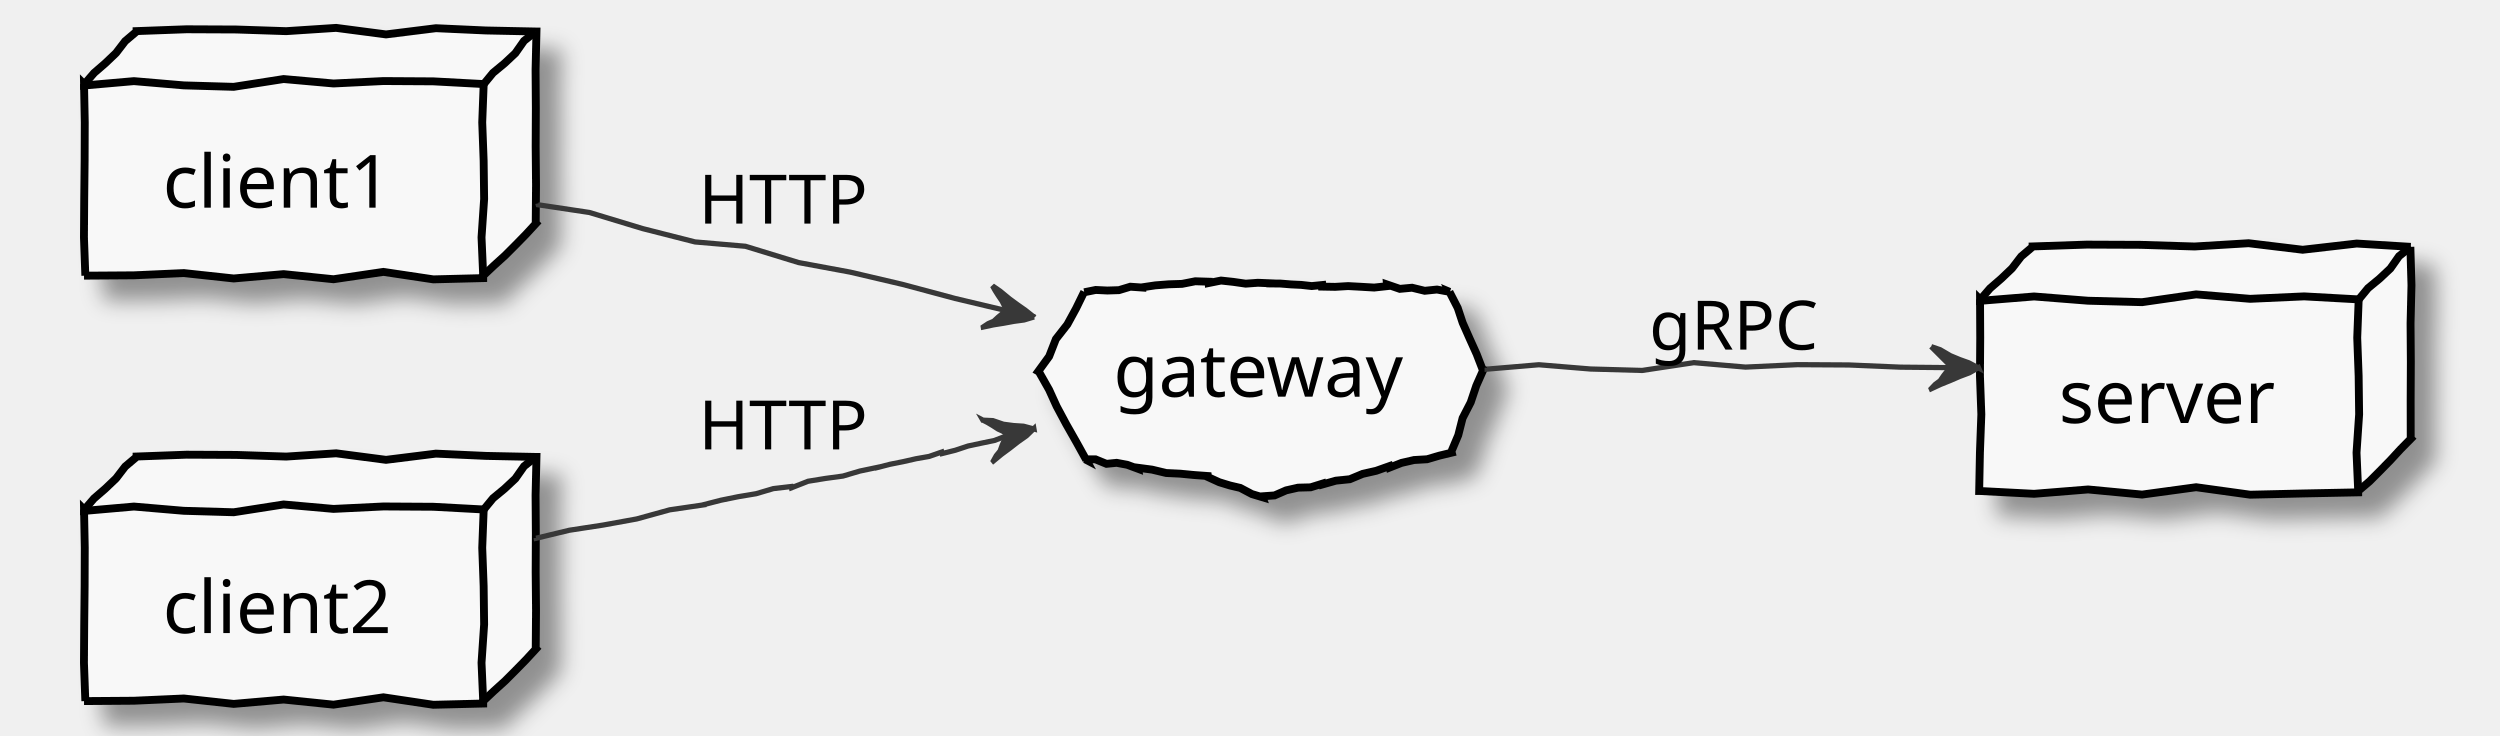
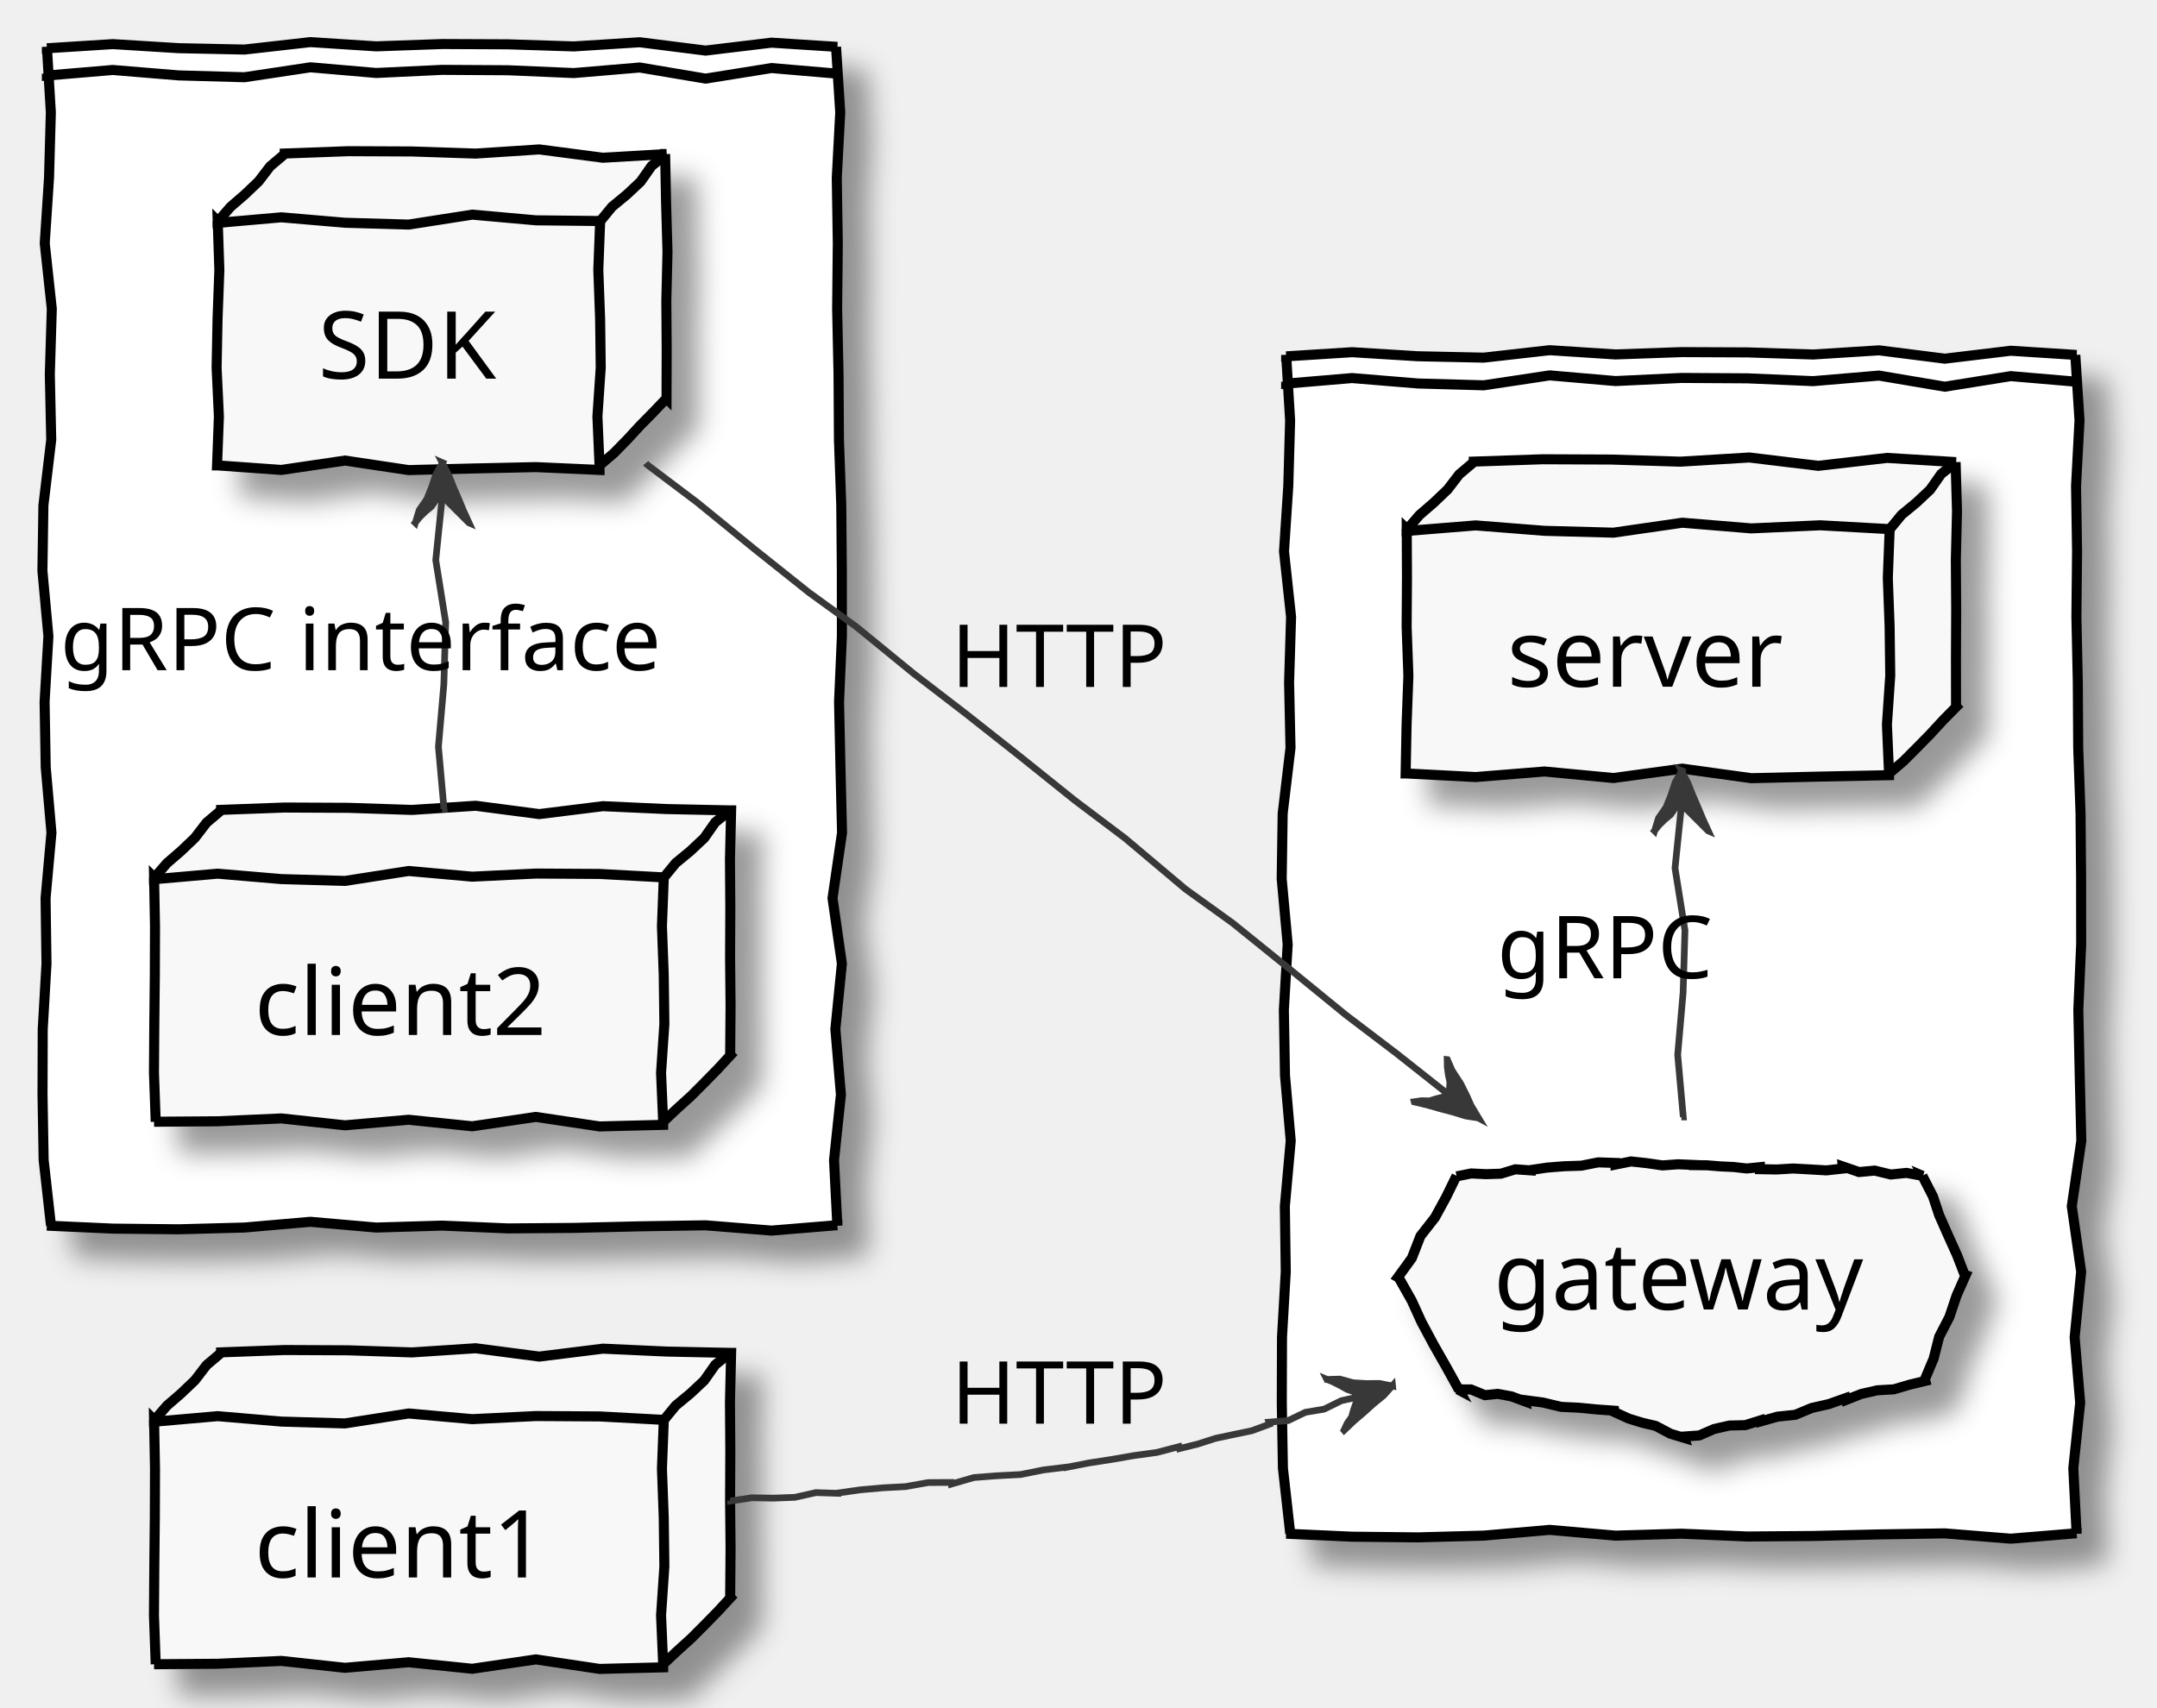
- <svg xmlns="http://www.w3.org/2000/svg" contentScriptType="application/ecmascript" contentStyleType="text/css" height="140px" preserveAspectRatio="none" style="width:476px;height:140px;background:#FFFFFF;" version="1.1" viewBox="0 0 476 140" width="476px" zoomAndPan="magnify">
+ <svg xmlns="http://www.w3.org/2000/svg" contentScriptType="application/ecmascript" contentStyleType="text/css" height="255px" preserveAspectRatio="none" style="width:322px;height:255px;background:#FFFFFF;" version="1.1" viewBox="0 0 322 255" width="322px" zoomAndPan="magnify">
  <defs>
-     <filter height="300%" id="fsskvu7asb7fn" width="300%" x="-1" y="-1">
+     <filter height="300%" id="f1hf61vv9u3d9v" width="300%" x="-1" y="-1">
      <feGaussianBlur result="blurOut" stdDeviation="2.0" />
      <feColorMatrix in="blurOut" result="blurOut2" type="matrix" values="0 0 0 0 0 0 0 0 0 0 0 0 0 0 0 0 0 0 .4 0" />
      <feOffset dx="4.0" dy="4.0" in="blurOut2" result="blurOut3" />
      <feBlend in="SourceGraphic" in2="blurOut3" mode="normal" />
    </filter>
  </defs>
  <g>
-     <polygon fill="#F8F8F8" filter="url(#fsskvu7asb7fn)" points="16,16,16.049,16.049,17.902,13.902,20.046,12.046,22.094,10.094,23.832,7.832,26,6,26,5.922,35.5,5.574,45,5.617,54.5,5.932,64,5.309,73.5,6.554,83,5.37,92.5,5.802,102,6,102.144,6,101.971,13.298,102.023,20.595,101.989,27.893,102.059,35.191,102,42.488,102.056,42.545,100.138,44.626,98.158,46.647,96.16,48.648,94.06,50.548,92,52.488,92,52.952,82.5,53.191,73,51.767,63.5,53.167,54,52.192,44.5,53.022,35,51.993,25.5,52.42,16,52.488,16.247,52.488,15.984,45.191,16.035,37.893,16.113,30.595,16.139,23.298,16,16" style="stroke:#000000;stroke-width:1.5;" />
-     <path d="M92,16 L92.066,16.066 L93.87,13.87 L96.061,12.061 L98.126,10.126 L99.776,7.776 L102,6 " fill="#F8F8F8" style="stroke:#000000;stroke-width:1.5;" />
-     <path d="M16,16 L16,16.28 L25.5,15.448 L35,16.258 L44.5,16.533 L54,15.049 L63.5,15.896 L73,15.431 L82.5,15.489 L92,16 " fill="#F8F8F8" style="stroke:#000000;stroke-width:1.5;" />
-     <path d="M92,16 L92.093,16 L91.816,23.298 L92.086,30.595 L92.178,37.893 L91.683,45.191 L92,52.488 " fill="#F8F8F8" style="stroke:#000000;stroke-width:1.5;" />
-     <text fill="#000000" font-family="sans-serif" font-size="14" lengthAdjust="spacing" textLength="46" x="31" y="39.535">client1</text>
-     <polygon fill="#F8F8F8" filter="url(#fsskvu7asb7fn)" points="16,97,16.049,97.049,17.902,94.902,20.046,93.046,22.094,91.094,23.832,88.832,26,87,26,86.922,35.5,86.573,45,86.617,54.5,86.932,64,86.309,73.5,87.554,83,86.37,92.5,86.802,102,87,102.144,87,101.971,94.298,102.023,101.595,101.989,108.893,102.059,116.191,102,123.488,102.056,123.545,100.138,125.626,98.158,127.647,96.16,129.648,94.06,131.548,92,133.488,92,133.952,82.5,134.19,73,132.767,63.5,134.167,54,133.192,44.5,134.022,35,132.993,25.5,133.42,16,133.488,16.247,133.488,15.984,126.191,16.035,118.893,16.113,111.595,16.139,104.298,16,97" style="stroke:#000000;stroke-width:1.5;" />
-     <path d="M92,97 L92.066,97.066 L93.87,94.87 L96.061,93.061 L98.126,91.126 L99.776,88.776 L102,87 " fill="#F8F8F8" style="stroke:#000000;stroke-width:1.5;" />
-     <path d="M16,97 L16,97.28 L25.5,96.448 L35,97.258 L44.5,97.533 L54,96.049 L63.5,96.896 L73,96.431 L82.5,96.489 L92,97 " fill="#F8F8F8" style="stroke:#000000;stroke-width:1.5;" />
-     <path d="M92,97 L92.093,97 L91.816,104.298 L92.086,111.595 L92.178,118.893 L91.683,126.191 L92,133.488 " fill="#F8F8F8" style="stroke:#000000;stroke-width:1.5;" />
-     <text fill="#000000" font-family="sans-serif" font-size="14" lengthAdjust="spacing" textLength="46" x="31" y="120.535">client2</text>
-     <path d="M206.437,55.554 L206.437,55.554 L206.444,55.647 L208.623,55.208 L210.843,55.316 L213.049,55.246 L215.213,54.59 L217.436,54.745 L217.436,54.745 L217.433,54.71 L219.963,54.334 L222.508,54.132 L225.064,54.05 L227.584,53.553 L230.154,53.637 L230.154,53.637 L230.16,53.883 L232.486,53.417 L234.83,53.67 L237.176,54.01 L239.509,53.84 L241.849,53.938 L241.849,53.938 L241.85,53.968 L243.822,53.991 L245.799,54.152 L247.774,54.246 L249.753,54.467 L251.718,54.274 L251.718,54.274 L251.723,54.572 L254.202,54.617 L256.677,54.47 L259.158,54.605 L261.639,54.752 L264.112,54.482 L264.112,54.482 L264.083,54.163 L266.517,54.999 L268.855,54.783 L271.265,55.367 L273.601,55.128 L275.998,55.564 L275.998,55.564 L275.97,55.552 L277.556,58.642 L278.487,61.454 L279.804,64.431 L281.154,67.421 L282.269,70.311 L282.269,70.311 L282.442,70.377 L281.084,73.438 L280.021,76.612 L278.479,79.604 L277.651,82.867 L276.349,85.949 L276.349,85.949 L276.411,86.185 L274.046,86.756 L271.712,87.444 L269.236,87.588 L266.864,88.13 L264.585,89.026 L264.585,89.026 L264.517,88.758 L262.025,89.642 L259.457,90.225 L256.999,91.246 L254.353,91.519 L251.818,92.236 L251.818,92.236 L251.789,92.087 L249.539,92.788 L247.163,92.85 L244.876,93.366 L242.677,94.328 L240.322,94.497 L240.322,94.497 L240.387,94.679 L238.369,94.073 L236.151,92.9 L234.185,92.438 L232.163,91.821 L230.014,90.842 L230.014,90.842 L229.986,90.634 L227.341,90.444 L224.687,90.186 L222.051,90.061 L219.345,89.416 L216.678,89.062 L216.678,89.062 L216.71,89.265 L214.626,88.496 L212.605,88.12 L210.675,88.315 L208.577,87.457 L206.615,87.45 L206.615,87.45 L206.815,87.555 L204.934,84.157 L202.985,80.723 L201.189,77.369 L199.745,74.202 L197.803,70.772 L197.803,70.772 L197.687,70.706 L199.758,67.858 L201.043,64.563 L203.222,61.776 L204.897,58.704 L206.437,55.554 " fill="#F8F8F8" filter="url(#fsskvu7asb7fn)" style="stroke:#000000;stroke-width:1.5;" />
-     <text fill="#000000" font-family="sans-serif" font-size="14" lengthAdjust="spacing" textLength="56" x="212" y="75.535">gateway</text>
-     <polygon fill="#F8F8F8" filter="url(#fsskvu7asb7fn)" points="377,57,377.05,57.05,378.902,54.902,381.046,53.046,383.094,51.094,384.832,48.832,387,47,387,46.922,397.286,46.574,407.571,46.617,417.857,46.932,428.143,46.309,438.429,47.554,448.714,46.37,459,47,458.934,47,459.144,54.298,458.971,61.595,459.023,68.893,458.989,76.191,459,83.488,459.042,83.53,457.056,85.545,455.138,87.626,453.158,89.647,451.16,91.648,449,93.488,449,93.743,438.714,93.952,428.429,94.191,418.143,92.767,407.857,94.167,397.571,93.192,387.286,94.022,377,93.488,376.835,93.488,376.977,86.191,377.247,78.893,376.984,71.595,377.035,64.298,377,57" style="stroke:#000000;stroke-width:1.5;" />
-     <path d="M449,57 L449.066,57.066 L450.87,54.87 L453.061,53.061 L455.126,51.126 L456.776,48.776 L459,47 " fill="#F8F8F8" style="stroke:#000000;stroke-width:1.5;" />
-     <path d="M377,57 L377,57.28 L387.286,56.448 L397.571,57.258 L407.857,57.533 L418.143,56.049 L428.429,56.896 L438.714,56.431 L449,57 " fill="#F8F8F8" style="stroke:#000000;stroke-width:1.5;" />
-     <path d="M449,57 L449.093,57 L448.816,64.298 L449.086,71.595 L449.178,78.893 L448.683,86.191 L449,93.488 " fill="#F8F8F8" style="stroke:#000000;stroke-width:1.5;" />
-     <text fill="#000000" font-family="sans-serif" font-size="14" lengthAdjust="spacing" textLength="42" x="392" y="80.535">server</text>
-     <path d="M102.42,38.72 L102.483,38.993 L112.227,40.456 L122.338,43.52 L132.329,46.063 L141.928,46.891 L152.047,49.991 L161.873,51.812 L171.816,54.143 L181.84,56.827 L191.79,59.19 " fill="none" style="stroke:#383838;stroke-width:1.0;" />
-     <polygon fill="#383838" points="196.88,60.35,196.922,60.406,195.221,59.058,193.766,58.039,192.231,56.913,190.432,55.435,188.999,54.444,188.977,54.43,189.48,55.327,190.093,56.292,190.784,57.306,191.209,58.154,192.006,59.235,192.104,59.391,190.936,59.659,190.054,60.382,189.208,61.161,188.158,61.617,187.215,62.242,187.219,62.265,189.146,61.853,191.092,61.544,193.029,61.185,194.984,60.92,196.88,60.35" style="stroke:#383838;stroke-width:1.0;" />
-     <text fill="#000000" font-family="sans-serif" font-size="13" lengthAdjust="spacing" textLength="33" x="133" y="42.568">HTTP</text>
-     <path d="M102.06,102.39 L102.078,102.482 L108.403,100.957 L114.834,99.97 L121.23,98.808 L127.513,97.071 L133.952,96.13 L133.945,96.096 L137.252,95.245 L140.594,94.565 L143.961,94.002 L147.242,93.032 L150.643,92.633 L150.696,92.874 L153.854,91.633 L157.167,91.094 L160.499,90.641 L163.72,89.689 L167,89 L167.007,89.029 L169.458,88.399 L171.941,87.904 L174.408,87.343 L176.905,86.906 L179.306,86.066 L179.379,86.356 L181.873,85.732 L184.319,84.921 L186.835,84.384 L189.353,83.86 L191.77,82.93 " fill="none" style="stroke:#383838;stroke-width:1.0;" />
-     <polygon fill="#383838" points="196.85,81.61,196.862,81.679,194.884,81.152,192.974,81.029,191.042,80.775,189.038,80.087,187.134,80,187.121,79.977,188.037,80.45,189.02,81.036,190.048,81.7,190.918,82.094,192.01,82.866,192.169,82.96,191.256,83.735,190.807,84.784,190.415,85.865,189.692,86.753,189.144,87.743,189.158,87.761,190.678,86.508,192.263,85.336,193.817,84.126,195.43,82.989,196.85,81.61" style="stroke:#383838;stroke-width:1.0;" />
-     <text fill="#000000" font-family="sans-serif" font-size="13" lengthAdjust="spacing" textLength="33" x="133" y="85.568">HTTP</text>
-     <path d="M283.16,70 L283.16,70.28 L292.997,69.448 L302.833,70.258 L312.67,70.533 L322.507,69.049 L332.343,69.896 L342.18,69.431 L352.017,69.489 L361.853,69.909 L371.69,70 " fill="none" style="stroke:#383838;stroke-width:1.0;" />
-     <polygon fill="#383838" points="376.7,70,376.728,70.064,374.844,69.074,373.126,68.459,371.354,67.722,369.403,66.583,367.7,66,367.682,65.982,368.399,66.7,369.21,67.51,370.084,68.384,370.737,69.037,371.7,70,371.83,70.13,370.751,70.651,370.053,71.553,369.402,72.502,368.48,73.18,367.7,74,367.709,74.021,369.496,73.19,371.324,72.454,373.132,71.673,374.979,70.978,376.7,70" style="stroke:#383838;stroke-width:1.0;" />
-     <text fill="#000000" font-family="sans-serif" font-size="13" lengthAdjust="spacing" textLength="32" x="314" y="66.568">gRPC</text>
+     <polygon fill="#FFFFFF" filter="url(#f1hf61vv9u3d9v)" points="7,7,7,7.21,16.833,6.586,26.667,7.193,36.5,7.4,46.333,6.287,56.167,6.922,66,6.574,75.833,6.617,85.667,6.932,95.5,6.309,105.333,7.554,115.167,6.37,125,7,124.802,7,125.432,16.778,124.914,26.556,125.068,36.333,124.968,46.111,125.178,55.889,125.239,65.667,125.586,75.444,125.671,85.222,125.679,95,125.255,104.778,125.464,114.556,125.702,124.333,124.279,134.111,125.678,143.889,124.704,153.667,125.534,163.444,124.505,173.222,125,183,125,182.931,115.167,183.742,105.333,182.951,95.5,183.105,85.667,183.339,75.833,183.416,66,182.996,56.167,183.287,46.333,182.428,36.5,183.284,26.667,183.548,16.833,183.445,7,183,7.613,183,6.517,173.222,6.348,163.444,6.379,153.667,6.941,143.889,6.803,134.111,7.681,124.333,6.825,114.556,6.657,104.778,7.228,95,6.333,85.222,6.481,75.444,7.649,65.667,7.436,55.889,7.734,46.111,6.678,36.333,7.319,26.556,7.59,16.778,7,7" style="stroke:#000000;stroke-width:1.5;" />
+     <path d="M7,11 L7,11.28 L16.833,10.448 L26.667,11.258 L36.5,11.533 L46.333,10.049 L56.167,10.896 L66,10.431 L75.833,10.489 L85.667,10.909 L95.5,10.078 L105.333,11.738 L115.167,10.16 L125,11 " fill="#FFFFFF" style="stroke:#000000;stroke-width:1.5;" />
+     <polygon fill="#FFFFFF" filter="url(#f1hf61vv9u3d9v)" points="192,53,192,53.21,201.833,52.586,211.667,53.193,221.5,53.4,231.333,52.287,241.167,52.922,251,52.574,260.833,52.617,270.667,52.932,280.5,52.309,290.333,53.554,300.167,52.37,310,53,309.802,53,310.432,62.778,309.914,72.556,310.068,82.333,309.968,92.111,310.178,101.889,310.239,111.667,310.586,121.444,310.671,131.222,310.679,141,310.255,150.778,310.464,160.556,310.702,170.333,309.279,180.111,310.678,189.889,309.704,199.667,310.534,209.444,309.505,219.222,310,229,310,228.931,300.167,229.742,290.333,228.951,280.5,229.105,270.667,229.339,260.833,229.416,251,228.996,241.167,229.287,231.333,228.428,221.5,229.284,211.667,229.548,201.833,229.445,192,229,192.613,229,191.517,219.222,191.348,209.444,191.379,199.667,191.941,189.889,191.804,180.111,192.681,170.333,191.825,160.556,191.657,150.778,192.228,141,191.333,131.222,191.481,121.444,192.649,111.667,192.436,101.889,192.734,92.111,191.678,82.333,192.319,72.556,192.59,62.778,192,53" style="stroke:#000000;stroke-width:1.5;" />
+     <path d="M192,57 L192,57.28 L201.833,56.448 L211.667,57.258 L221.5,57.533 L231.333,56.049 L241.167,56.896 L251,56.431 L260.833,56.489 L270.667,56.909 L280.5,56.078 L290.333,57.738 L300.167,56.16 L310,57 " fill="#FFFFFF" style="stroke:#000000;stroke-width:1.5;" />
+     <polygon fill="#F8F8F8" filter="url(#f1hf61vv9u3d9v)" points="23,131,23.049,131.049,24.902,128.902,27.046,127.046,29.094,125.094,30.832,122.832,33,121,33,120.922,42.5,120.573,52,120.617,61.5,120.932,71,120.309,80.5,121.554,90,120.37,99.5,120.802,109,121,109.144,121,108.971,128.298,109.023,135.595,108.989,142.893,109.059,150.191,109,157.488,109.056,157.545,107.138,159.626,105.158,161.647,103.16,163.648,101.06,165.548,99,167.488,99,167.952,89.5,168.19,80,166.767,70.5,168.167,61,167.192,51.5,168.022,42,166.993,32.5,167.42,23,167.488,23.247,167.488,22.984,160.191,23.035,152.893,23.113,145.595,23.139,138.298,23,131" style="stroke:#000000;stroke-width:1.5;" />
+     <path d="M99,131 L99.066,131.066 L100.87,128.87 L103.061,127.061 L105.126,125.126 L106.776,122.776 L109,121 " fill="#F8F8F8" style="stroke:#000000;stroke-width:1.5;" />
+     <path d="M23,131 L23,131.28 L32.5,130.448 L42,131.258 L51.5,131.533 L61,130.049 L70.5,130.896 L80,130.431 L89.5,130.489 L99,131 " fill="#F8F8F8" style="stroke:#000000;stroke-width:1.5;" />
+     <path d="M99,131 L99.093,131 L98.816,138.298 L99.086,145.595 L99.178,152.893 L98.683,160.191 L99,167.488 " fill="#F8F8F8" style="stroke:#000000;stroke-width:1.5;" />
+     <text fill="#000000" font-family="sans-serif" font-size="14" lengthAdjust="spacing" textLength="46" x="38" y="154.535">client2</text>
+     <polygon fill="#F8F8F8" filter="url(#f1hf61vv9u3d9v)" points="32.5,33,32.55,33.05,34.402,30.902,36.546,29.046,38.594,27.094,40.332,24.832,42.5,23,42.5,22.922,52,22.573,61.5,22.616,71,22.932,80.5,22.309,90,23.554,99.5,23,99.29,23,99.434,30.298,99.644,37.595,99.471,44.893,99.523,52.191,99.5,59.488,99.493,59.481,97.542,61.53,95.556,63.545,93.638,65.626,91.658,67.647,89.5,69.488,89.5,70.168,80,69.743,70.5,69.952,61,70.191,51.5,68.767,42,70.167,32.5,69.488,32.401,69.488,32.678,62.191,32.335,54.893,32.477,47.595,32.747,40.298,32.5,33" style="stroke:#000000;stroke-width:1.5;" />
+     <path d="M89.5,33 L89.566,33.066 L91.37,30.87 L93.561,29.061 L95.626,27.126 L97.276,24.776 L99.5,23 " fill="#F8F8F8" style="stroke:#000000;stroke-width:1.5;" />
+     <path d="M32.5,33 L32.5,33.28 L42,32.448 L51.5,33.258 L61,33.533 L70.5,32.049 L80,32.896 L89.5,33 " fill="#F8F8F8" style="stroke:#000000;stroke-width:1.5;" />
+     <path d="M89.5,33 L89.593,33 L89.316,40.298 L89.586,47.595 L89.678,54.893 L89.183,62.191 L89.5,69.488 " fill="#F8F8F8" style="stroke:#000000;stroke-width:1.5;" />
+     <text fill="#000000" font-family="sans-serif" font-size="14" lengthAdjust="spacing" textLength="27" x="47.5" y="56.535">SDK</text>
+     <path d="M217.437,175.554 L217.437,175.554 L217.444,175.647 L219.623,175.208 L221.843,175.316 L224.049,175.246 L226.213,174.59 L228.436,174.745 L228.436,174.745 L228.433,174.71 L230.963,174.334 L233.508,174.132 L236.064,174.05 L238.584,173.553 L241.154,173.637 L241.154,173.637 L241.16,173.883 L243.486,173.417 L245.83,173.67 L248.176,174.01 L250.509,173.84 L252.849,173.938 L252.849,173.938 L252.85,173.968 L254.822,173.991 L256.799,174.152 L258.774,174.246 L260.753,174.467 L262.718,174.274 L262.718,174.274 L262.723,174.572 L265.202,174.618 L267.677,174.47 L270.158,174.605 L272.639,174.752 L275.112,174.482 L275.112,174.482 L275.083,174.163 L277.517,174.999 L279.855,174.783 L282.265,175.367 L284.601,175.128 L286.998,175.564 L286.998,175.564 L286.97,175.552 L288.556,178.642 L289.487,181.454 L290.804,184.431 L292.154,187.421 L293.269,190.311 L293.269,190.311 L293.442,190.377 L292.084,193.438 L291.021,196.612 L289.479,199.604 L288.651,202.867 L287.349,205.949 L287.349,205.949 L287.411,206.185 L285.046,206.756 L282.712,207.444 L280.236,207.588 L277.864,208.13 L275.585,209.026 L275.585,209.026 L275.517,208.758 L273.025,209.643 L270.457,210.225 L267.999,211.246 L265.353,211.519 L262.818,212.236 L262.818,212.236 L262.789,212.087 L260.539,212.788 L258.163,212.85 L255.876,213.366 L253.677,214.328 L251.322,214.497 L251.322,214.497 L251.387,214.679 L249.369,214.073 L247.151,212.9 L245.185,212.438 L243.163,211.821 L241.014,210.842 L241.014,210.842 L240.986,210.634 L238.341,210.444 L235.687,210.186 L233.051,210.061 L230.345,209.416 L227.678,209.062 L227.678,209.062 L227.71,209.265 L225.626,208.496 L223.605,208.119 L221.675,208.315 L219.577,207.457 L217.615,207.45 L217.615,207.45 L217.815,207.555 L215.934,204.157 L213.985,200.723 L212.189,197.369 L210.745,194.202 L208.803,190.772 L208.803,190.772 L208.687,190.706 L210.758,187.858 L212.043,184.563 L214.222,181.776 L215.897,178.704 L217.437,175.554 " fill="#F8F8F8" filter="url(#f1hf61vv9u3d9v)" style="stroke:#000000;stroke-width:1.5;" />
+     <text fill="#000000" font-family="sans-serif" font-size="14" lengthAdjust="spacing" textLength="56" x="223" y="195.535">gateway</text>
+     <polygon fill="#F8F8F8" filter="url(#f1hf61vv9u3d9v)" points="210,79,210.049,79.049,211.902,76.902,214.046,75.046,216.094,73.094,217.832,70.832,220,69,220,68.922,230.286,68.573,240.571,68.617,250.857,68.932,261.143,68.309,271.429,69.554,281.714,68.37,292,69,291.934,69,292.144,76.298,291.971,83.595,292.023,90.893,291.989,98.191,292,105.488,292.042,105.53,290.056,107.545,288.138,109.626,286.158,111.647,284.16,113.648,282,115.488,282,115.743,271.714,115.952,261.429,116.191,251.143,114.767,240.857,116.167,230.571,115.192,220.286,116.022,210,115.488,209.835,115.488,209.977,108.191,210.247,100.893,209.984,93.595,210.035,86.298,210,79" style="stroke:#000000;stroke-width:1.5;" />
+     <path d="M282,79 L282.066,79.066 L283.87,76.87 L286.061,75.061 L288.126,73.126 L289.776,70.776 L292,69 " fill="#F8F8F8" style="stroke:#000000;stroke-width:1.5;" />
+     <path d="M210,79 L210,79.28 L220.286,78.448 L230.571,79.258 L240.857,79.533 L251.143,78.049 L261.429,78.896 L271.714,78.431 L282,79 " fill="#F8F8F8" style="stroke:#000000;stroke-width:1.5;" />
+     <path d="M282,79 L282.093,79 L281.816,86.298 L282.086,93.595 L282.178,100.893 L281.683,108.191 L282,115.488 " fill="#F8F8F8" style="stroke:#000000;stroke-width:1.5;" />
+     <text fill="#000000" font-family="sans-serif" font-size="14" lengthAdjust="spacing" textLength="42" x="225" y="102.535">server</text>
+     <polygon fill="#F8F8F8" filter="url(#f1hf61vv9u3d9v)" points="23,212,23.049,212.049,24.902,209.902,27.046,208.046,29.094,206.094,30.832,203.832,33,202,33,201.922,42.5,201.573,52,201.617,61.5,201.932,71,201.309,80.5,202.554,90,201.37,99.5,201.802,109,202,109.144,202,108.971,209.298,109.023,216.595,108.989,223.893,109.059,231.191,109,238.488,109.056,238.545,107.138,240.626,105.158,242.647,103.16,244.648,101.06,246.548,99,248.488,99,248.952,89.5,249.19,80,247.767,70.5,249.167,61,248.192,51.5,249.022,42,247.993,32.5,248.42,23,248.488,23.247,248.488,22.984,241.191,23.035,233.893,23.113,226.595,23.139,219.298,23,212" style="stroke:#000000;stroke-width:1.5;" />
+     <path d="M99,212 L99.066,212.066 L100.87,209.87 L103.061,208.061 L105.126,206.126 L106.776,203.776 L109,202 " fill="#F8F8F8" style="stroke:#000000;stroke-width:1.5;" />
+     <path d="M23,212 L23,212.28 L32.5,211.448 L42,212.258 L51.5,212.533 L61,211.049 L70.5,211.896 L80,211.431 L89.5,211.489 L99,212 " fill="#F8F8F8" style="stroke:#000000;stroke-width:1.5;" />
+     <path d="M99,212 L99.093,212 L98.816,219.298 L99.086,226.595 L99.178,233.893 L98.683,241.191 L99,248.488 " fill="#F8F8F8" style="stroke:#000000;stroke-width:1.5;" />
+     <text fill="#000000" font-family="sans-serif" font-size="14" lengthAdjust="spacing" textLength="46" x="38" y="235.535">client1</text>
+     <path d="M109.03,224.03 L109.036,224.123 L112.218,223.633 L115.436,223.69 L118.643,223.568 L121.81,222.862 L125.032,222.965 L125.029,222.931 L128.404,222.453 L131.796,222.148 L135.199,221.964 L138.563,221.364 L141.982,221.346 L142.015,221.59 L145.389,220.612 L148.858,220.345 L152.338,220.166 L155.751,219.481 L159.199,219.062 L159.205,219.092 L162.557,218.435 L165.934,217.915 L169.299,217.329 L172.686,216.868 L176,216 L176.072,216.29 L178.775,215.622 L181.432,214.768 L184.157,214.188 L186.885,213.62 L189.512,212.646 L189.419,212.34 L192.3,212.109 L194.873,210.87 L197.68,210.397 L200.246,209.135 L203.01,208.52 " fill="none" style="stroke:#383838;stroke-width:1.0;" />
+     <polygon fill="#383838" points="207.88,206.88,207.887,206.95,205.906,206.56,203.963,206.579,202.008,206.465,200.013,205.913,198.074,205.967,198.062,205.944,199.024,206.342,200.044,206.857,201.105,207.453,202.026,207.769,203.142,208.478,203.308,208.56,202.452,209.399,202.079,210.476,201.764,211.583,201.107,212.521,200.631,213.547,200.646,213.564,202.073,212.206,203.571,210.924,205.034,209.606,206.562,208.357,207.88,206.88" style="stroke:#383838;stroke-width:1.0;" />
+     <text fill="#000000" font-family="sans-serif" font-size="13" lengthAdjust="spacing" textLength="33" x="142" y="212.568">HTTP</text>
+     <path d="M66,120.78 L66.28,120.78 L65.448,111.492 L66.258,102.204 L66.533,92.916 L65.049,83.628 L66,74.34 " fill="none" style="stroke:#383838;stroke-width:1.0;" />
+     <polygon fill="#383838" points="66,69.06,66.064,69.088,65.074,70.804,64.459,72.686,63.722,74.514,62.583,76.163,62,78.06,61.982,78.042,62.7,77.159,63.51,76.37,64.384,75.644,65.037,74.697,66,74.06,66.13,74.191,66.651,74.711,67.553,75.613,68.502,76.562,69.18,77.24,70,78.06,70.021,78.069,69.19,76.256,68.454,74.484,67.673,72.692,66.978,70.939,66,69.06" style="stroke:#383838;stroke-width:1.0;" />
+     <text fill="#000000" font-family="sans-serif" font-size="13" lengthAdjust="spacing" textLength="91" x="9" y="100.068">gRPC interface</text>
+     <path d="M96.4,69.14 L96.573,69.36 L104.07,75.01 L112.583,81.951 L120.766,88.471 L127.86,93.609 L136.396,100.579 L144.12,106.517 L152.168,112.866 L160.44,119.501 L167.938,125.151 L176.976,132.76 L184.012,137.824 L192.381,144.581 L200.912,151.545 L208.497,157.306 L216.58,163.7 " fill="none" style="stroke:#383838;stroke-width:1.0;" />
+     <polygon fill="#383838" points="220.67,166.92,220.732,166.953,219.626,165.114,218.884,163.468,218.024,161.759,216.774,159.845,216.063,158.215,216.037,158.212,216.057,159.321,216.206,160.446,216.445,161.582,216.374,162.681,216.738,163.832,216.76,164.015,215.59,163.758,214.483,164.036,213.385,164.379,212.241,164.343,211.121,164.506,211.127,164.529,213.029,164.979,214.956,165.53,216.87,166.032,218.808,166.627,220.67,166.92" style="stroke:#383838;stroke-width:1.0;" />
+     <text fill="#000000" font-family="sans-serif" font-size="13" lengthAdjust="spacing" textLength="33" x="142" y="102.568">HTTP</text>
+     <path d="M251,166.78 L251.28,166.78 L250.448,157.492 L251.258,148.204 L251.533,138.916 L250.049,129.628 L251,120.34 " fill="none" style="stroke:#383838;stroke-width:1.0;" />
+     <polygon fill="#383838" points="251,115.06,251.064,115.088,250.074,116.804,249.459,118.686,248.722,120.514,247.583,122.163,247,124.06,246.982,124.042,247.7,123.159,248.51,122.37,249.384,121.644,250.037,120.697,251,120.06,251.131,120.191,251.651,120.711,252.553,121.613,253.502,122.562,254.18,123.24,255,124.06,255.021,124.069,254.19,122.256,253.454,120.484,252.673,118.692,251.978,116.939,251,115.06" style="stroke:#383838;stroke-width:1.0;" />
+     <text fill="#000000" font-family="sans-serif" font-size="13" lengthAdjust="spacing" textLength="32" x="223.5" y="146.068">gRPC</text>
  </g>
</svg>
